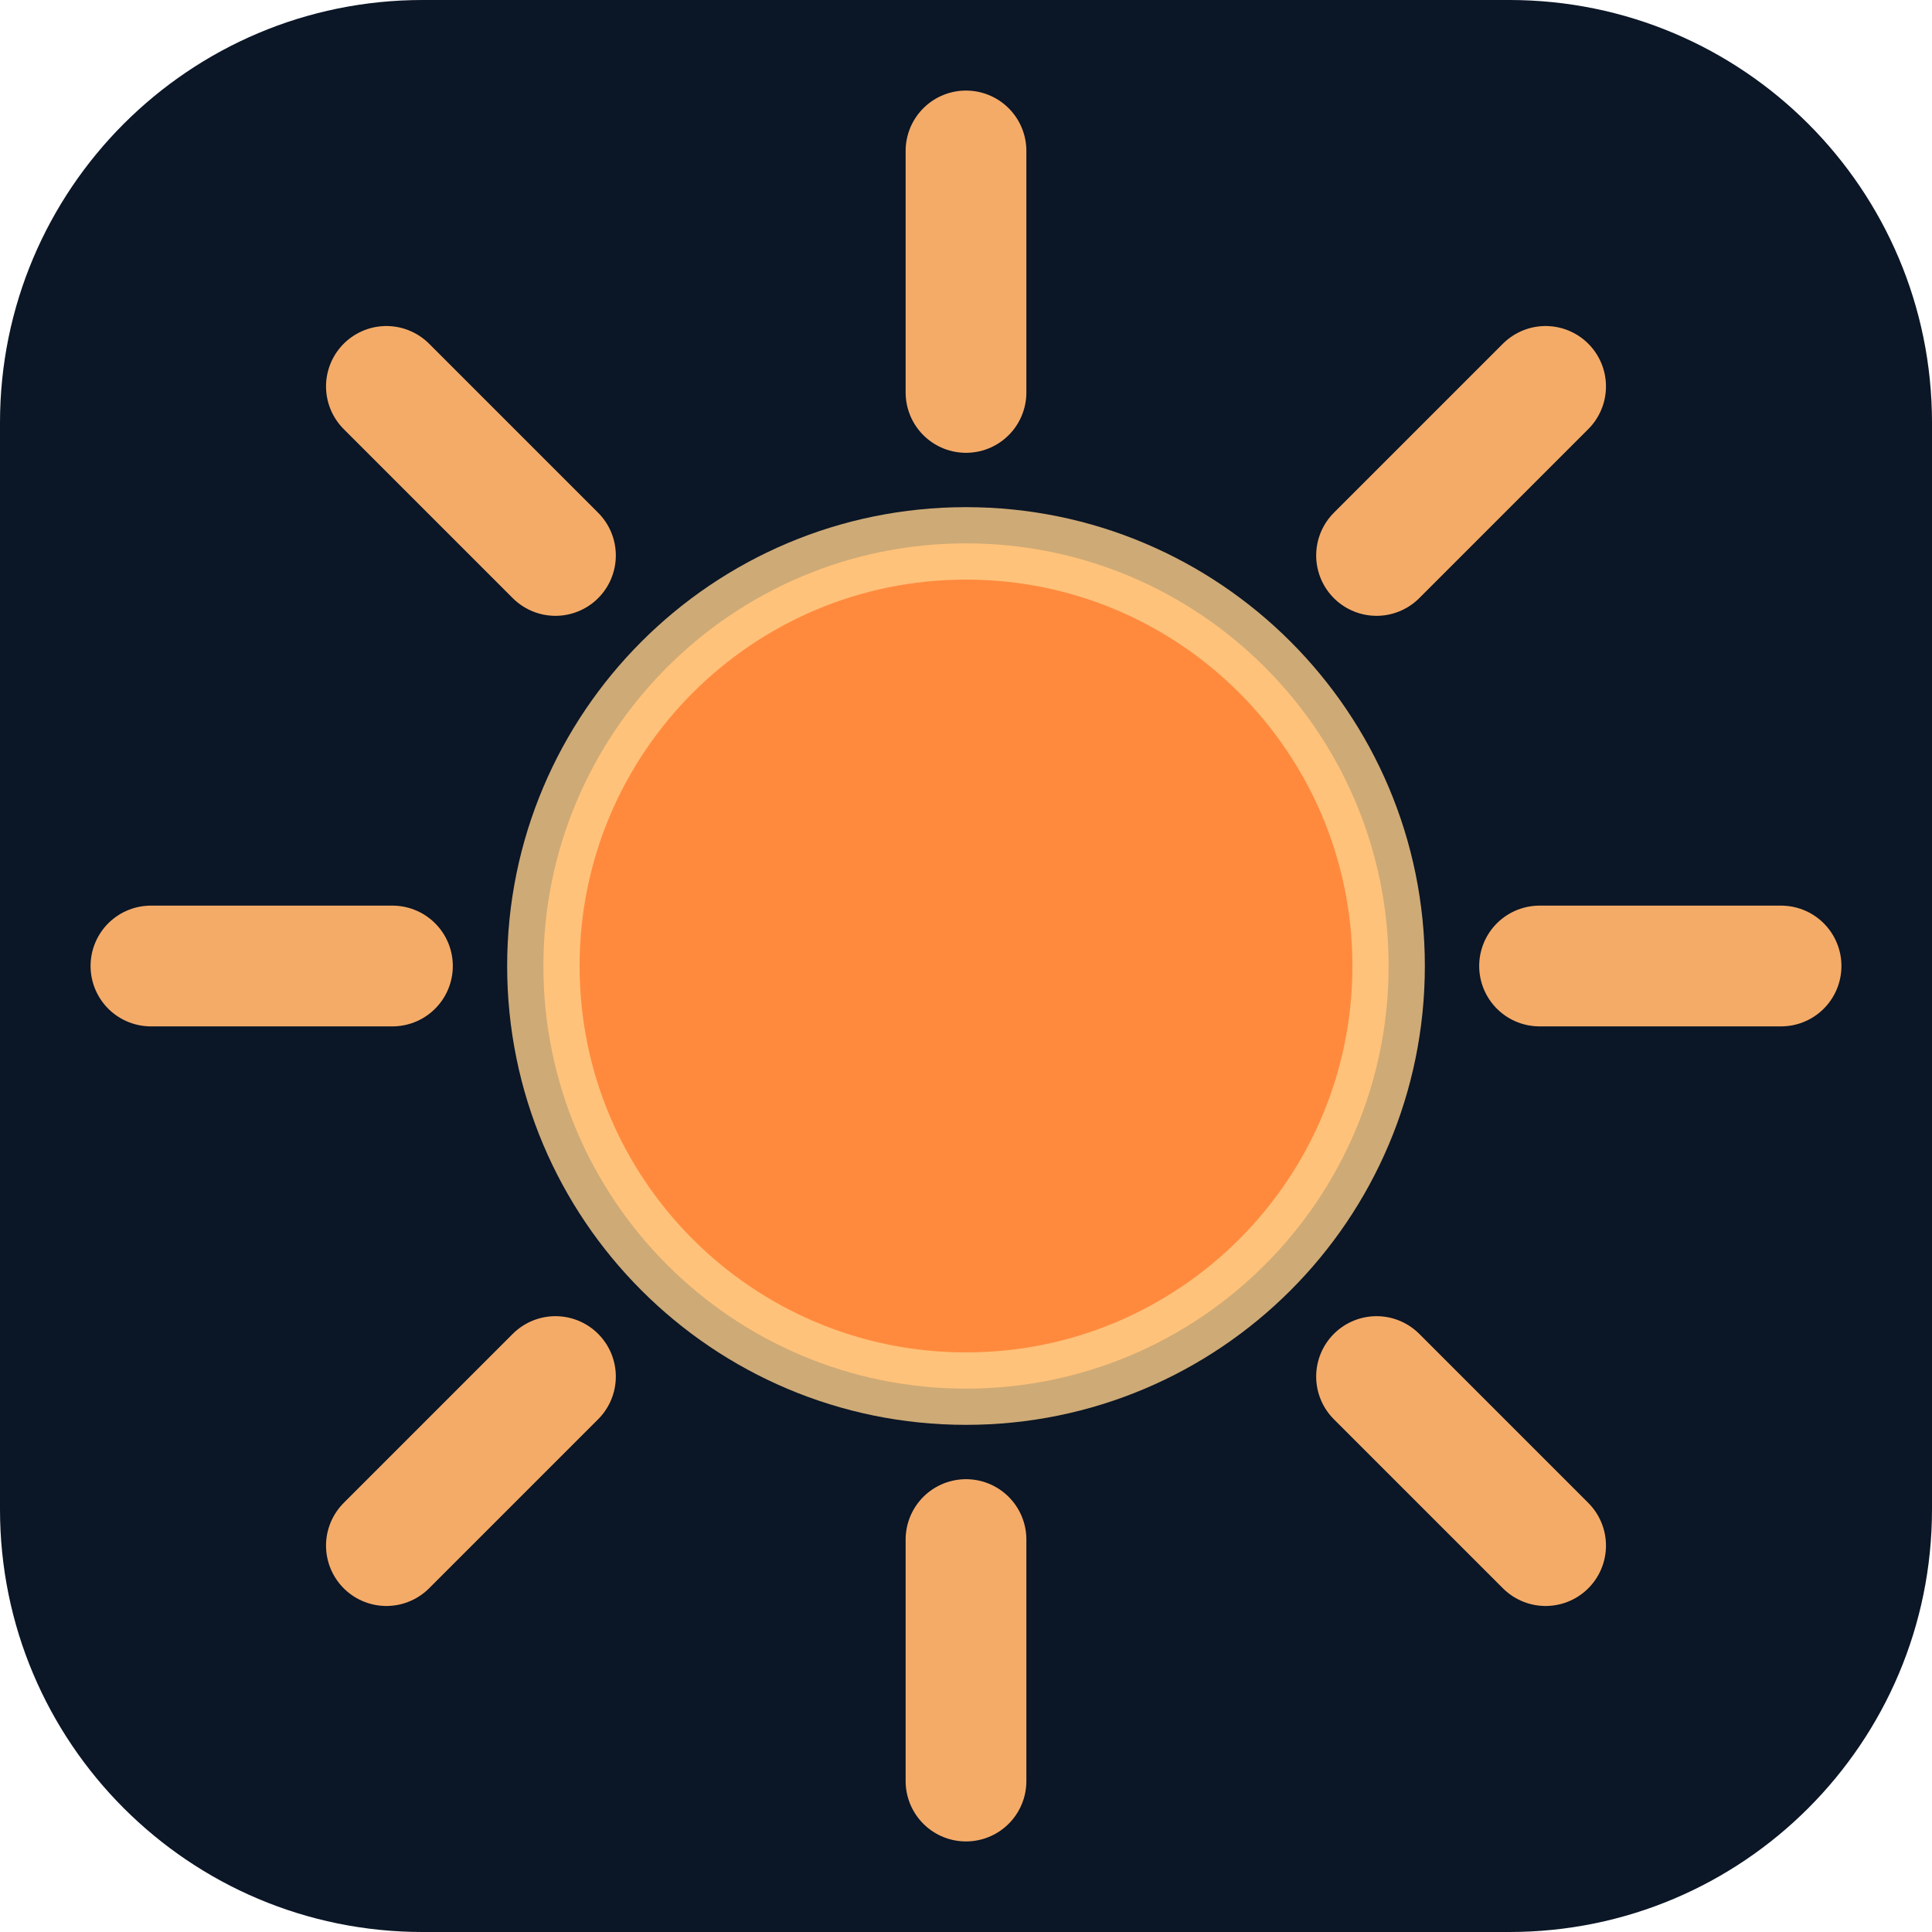
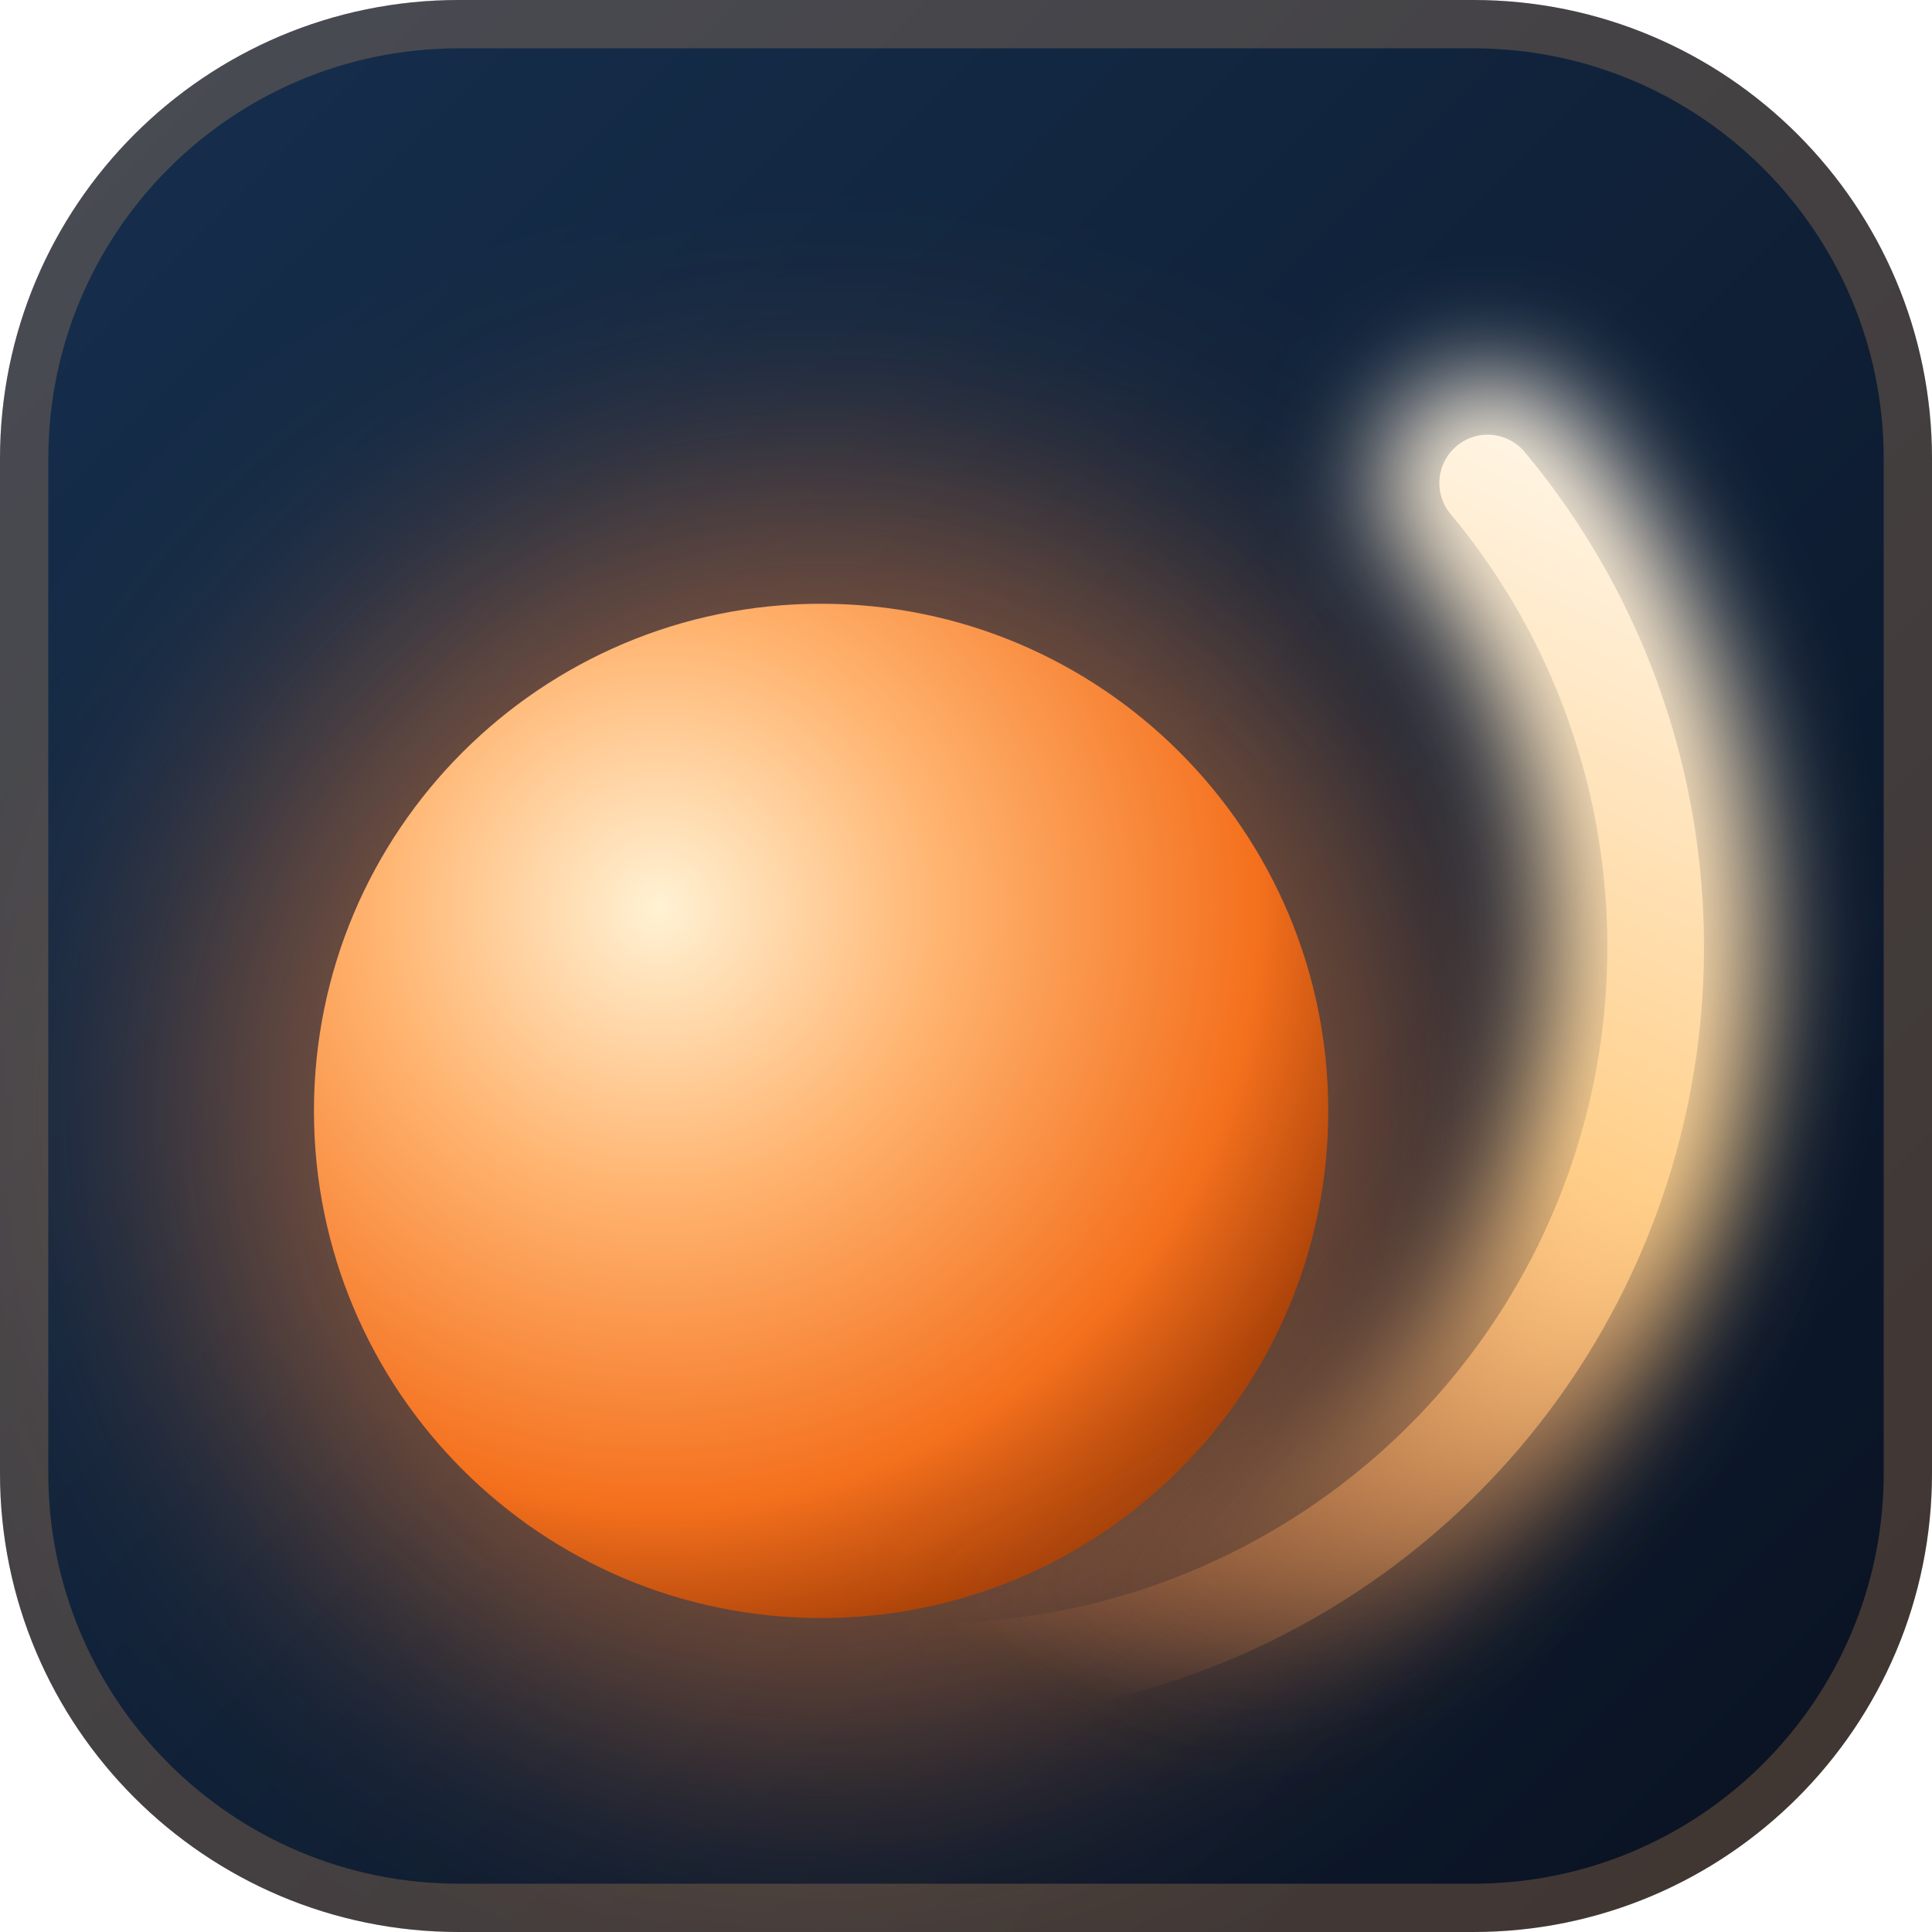
- <svg xmlns="http://www.w3.org/2000/svg" viewBox="0 0 32 32" role="img" aria-label="Solar flare">
-   <rect width="32" height="32" rx="7" fill="#0b1626" />
-   <circle cx="16" cy="16" r="7" fill="#ff8a3d" />
-   <circle cx="16" cy="16" r="7" fill="none" stroke="#ffcf8a" stroke-width="1.2" opacity="0.8" />
-   <g stroke="#ffb26b" stroke-width="2" stroke-linecap="round" opacity="0.95">
-     <path d="M16 2.5v4" />
-     <path d="M16 25.5v4" />
-     <path d="M2.5 16h4" />
-     <path d="M25.5 16h4" />
-     <path d="M6.4 6.4l2.8 2.8" />
-     <path d="M22.8 22.8l2.8 2.8" />
-     <path d="M25.6 6.4l-2.8 2.8" />
-     <path d="M9.2 22.8l-2.8 2.8" />
+ <svg xmlns="http://www.w3.org/2000/svg" viewBox="0 0 40 40" role="img" aria-label="Solar flare forecast">
+   <defs>
+     <linearGradient id="fv-tile" x1="0" y1="0" x2="1" y2="1">
+       <stop offset="0" stop-color="#16304f" />
+       <stop offset="1" stop-color="#091120" />
+     </linearGradient>
+     <radialGradient id="fv-disc" cx="34%" cy="30%" r="80%">
+       <stop offset="0" stop-color="#fff2d4" />
+       <stop offset=".35" stop-color="#ffb470" />
+       <stop offset=".74" stop-color="#f4701d" />
+       <stop offset="1" stop-color="#8c2f00" />
+     </radialGradient>
+     <linearGradient id="fv-cme" gradientUnits="userSpaceOnUse" x1="18" y1="33" x2="30" y2="7">
+       <stop offset="0" stop-color="#ff8a3d" stop-opacity="0" />
+       <stop offset=".5" stop-color="#ffcf8a" />
+       <stop offset="1" stop-color="#fff8ec" />
+     </linearGradient>
+     <filter id="fv-haze" x="-80%" y="-80%" width="260%" height="260%">
+       <feGaussianBlur stdDeviation="2.8" />
+     </filter>
+     <filter id="fv-soft" x="-80%" y="-80%" width="260%" height="260%">
+       <feGaussianBlur stdDeviation="1.1" />
+     </filter>
+   </defs>
+   <rect width="40" height="40" rx="9.5" fill="url(#fv-tile)" />
+   <circle cx="17" cy="23" r="13" fill="#ff8a3d" opacity=".45" filter="url(#fv-haze)" />
+   <circle cx="17" cy="23" r="10.5" fill="url(#fv-disc)" />
+   <g filter="url(#fv-soft)">
+     <path d="M17.5 34.5A15 15 0 0 0 30.8 10" fill="none" stroke="url(#fv-cme)" stroke-width="4.4" stroke-linecap="round" />
  </g>
+   <path d="M17.5 34.5A15 15 0 0 0 30.8 10" fill="none" stroke="url(#fv-cme)" stroke-width="2" stroke-linecap="round" />
+   <rect x=".5" y=".5" width="39" height="39" rx="9" fill="none" stroke="#ffb26b" stroke-opacity=".22" />
</svg>
